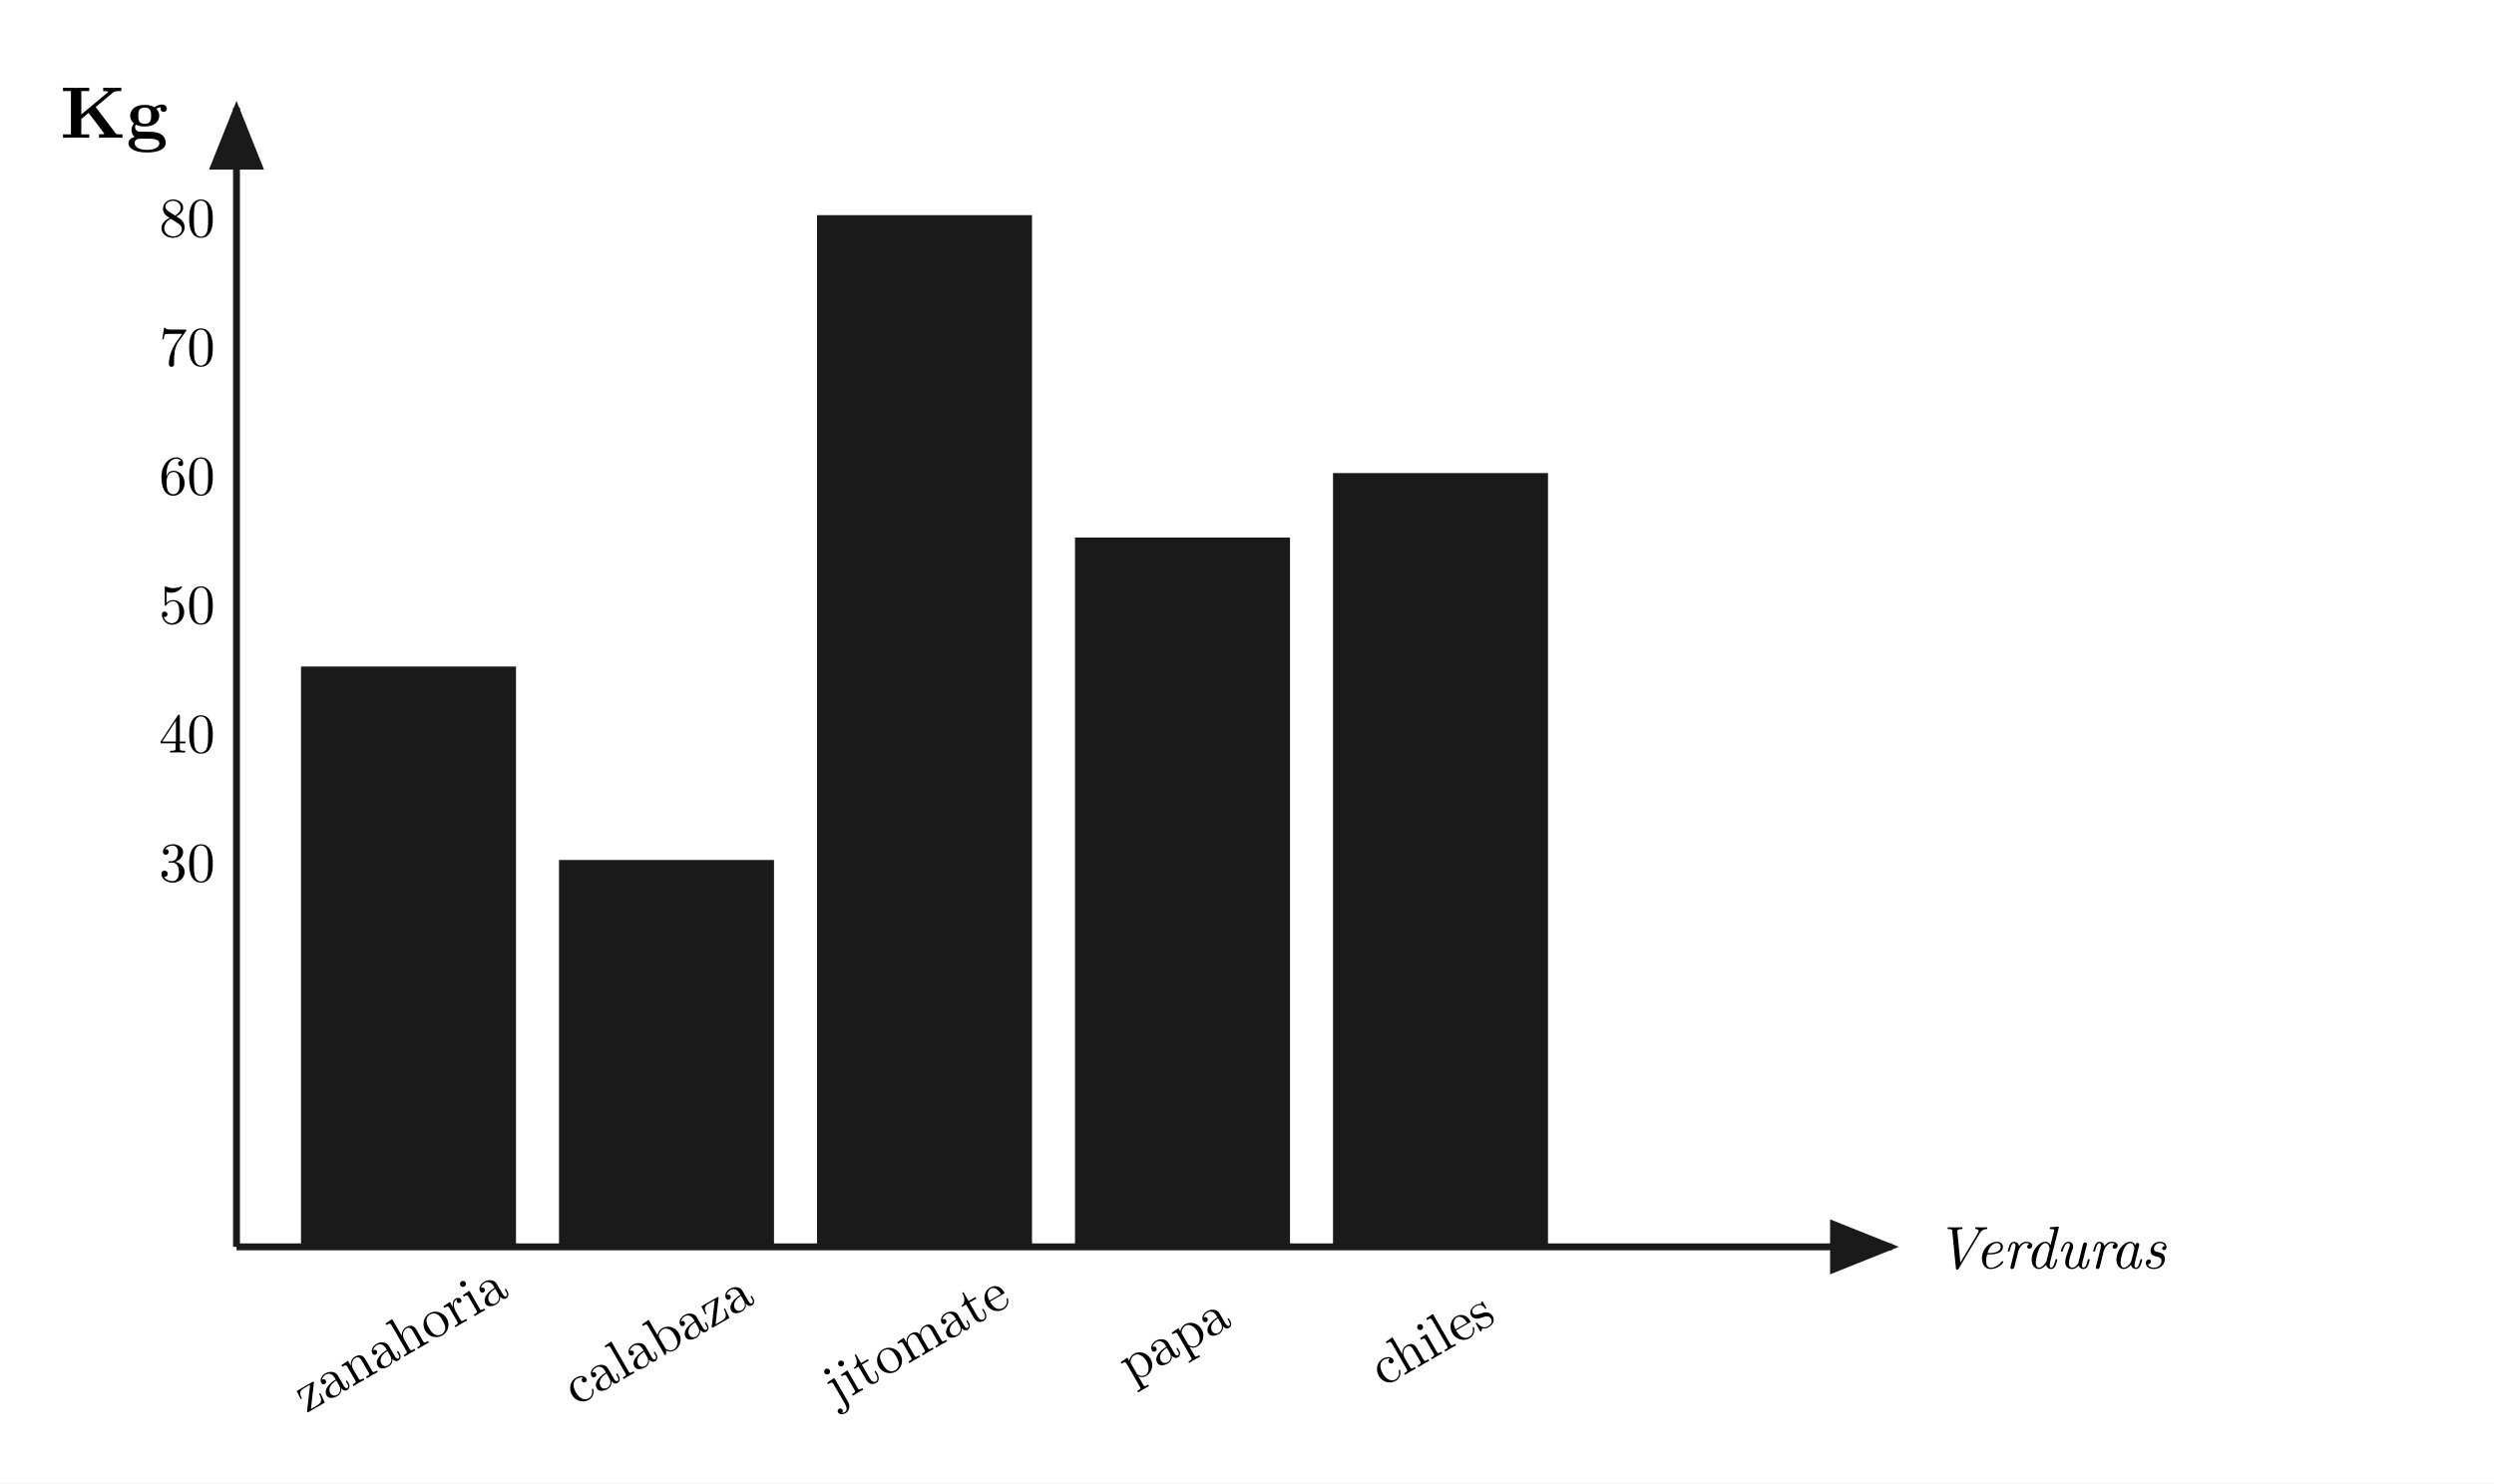
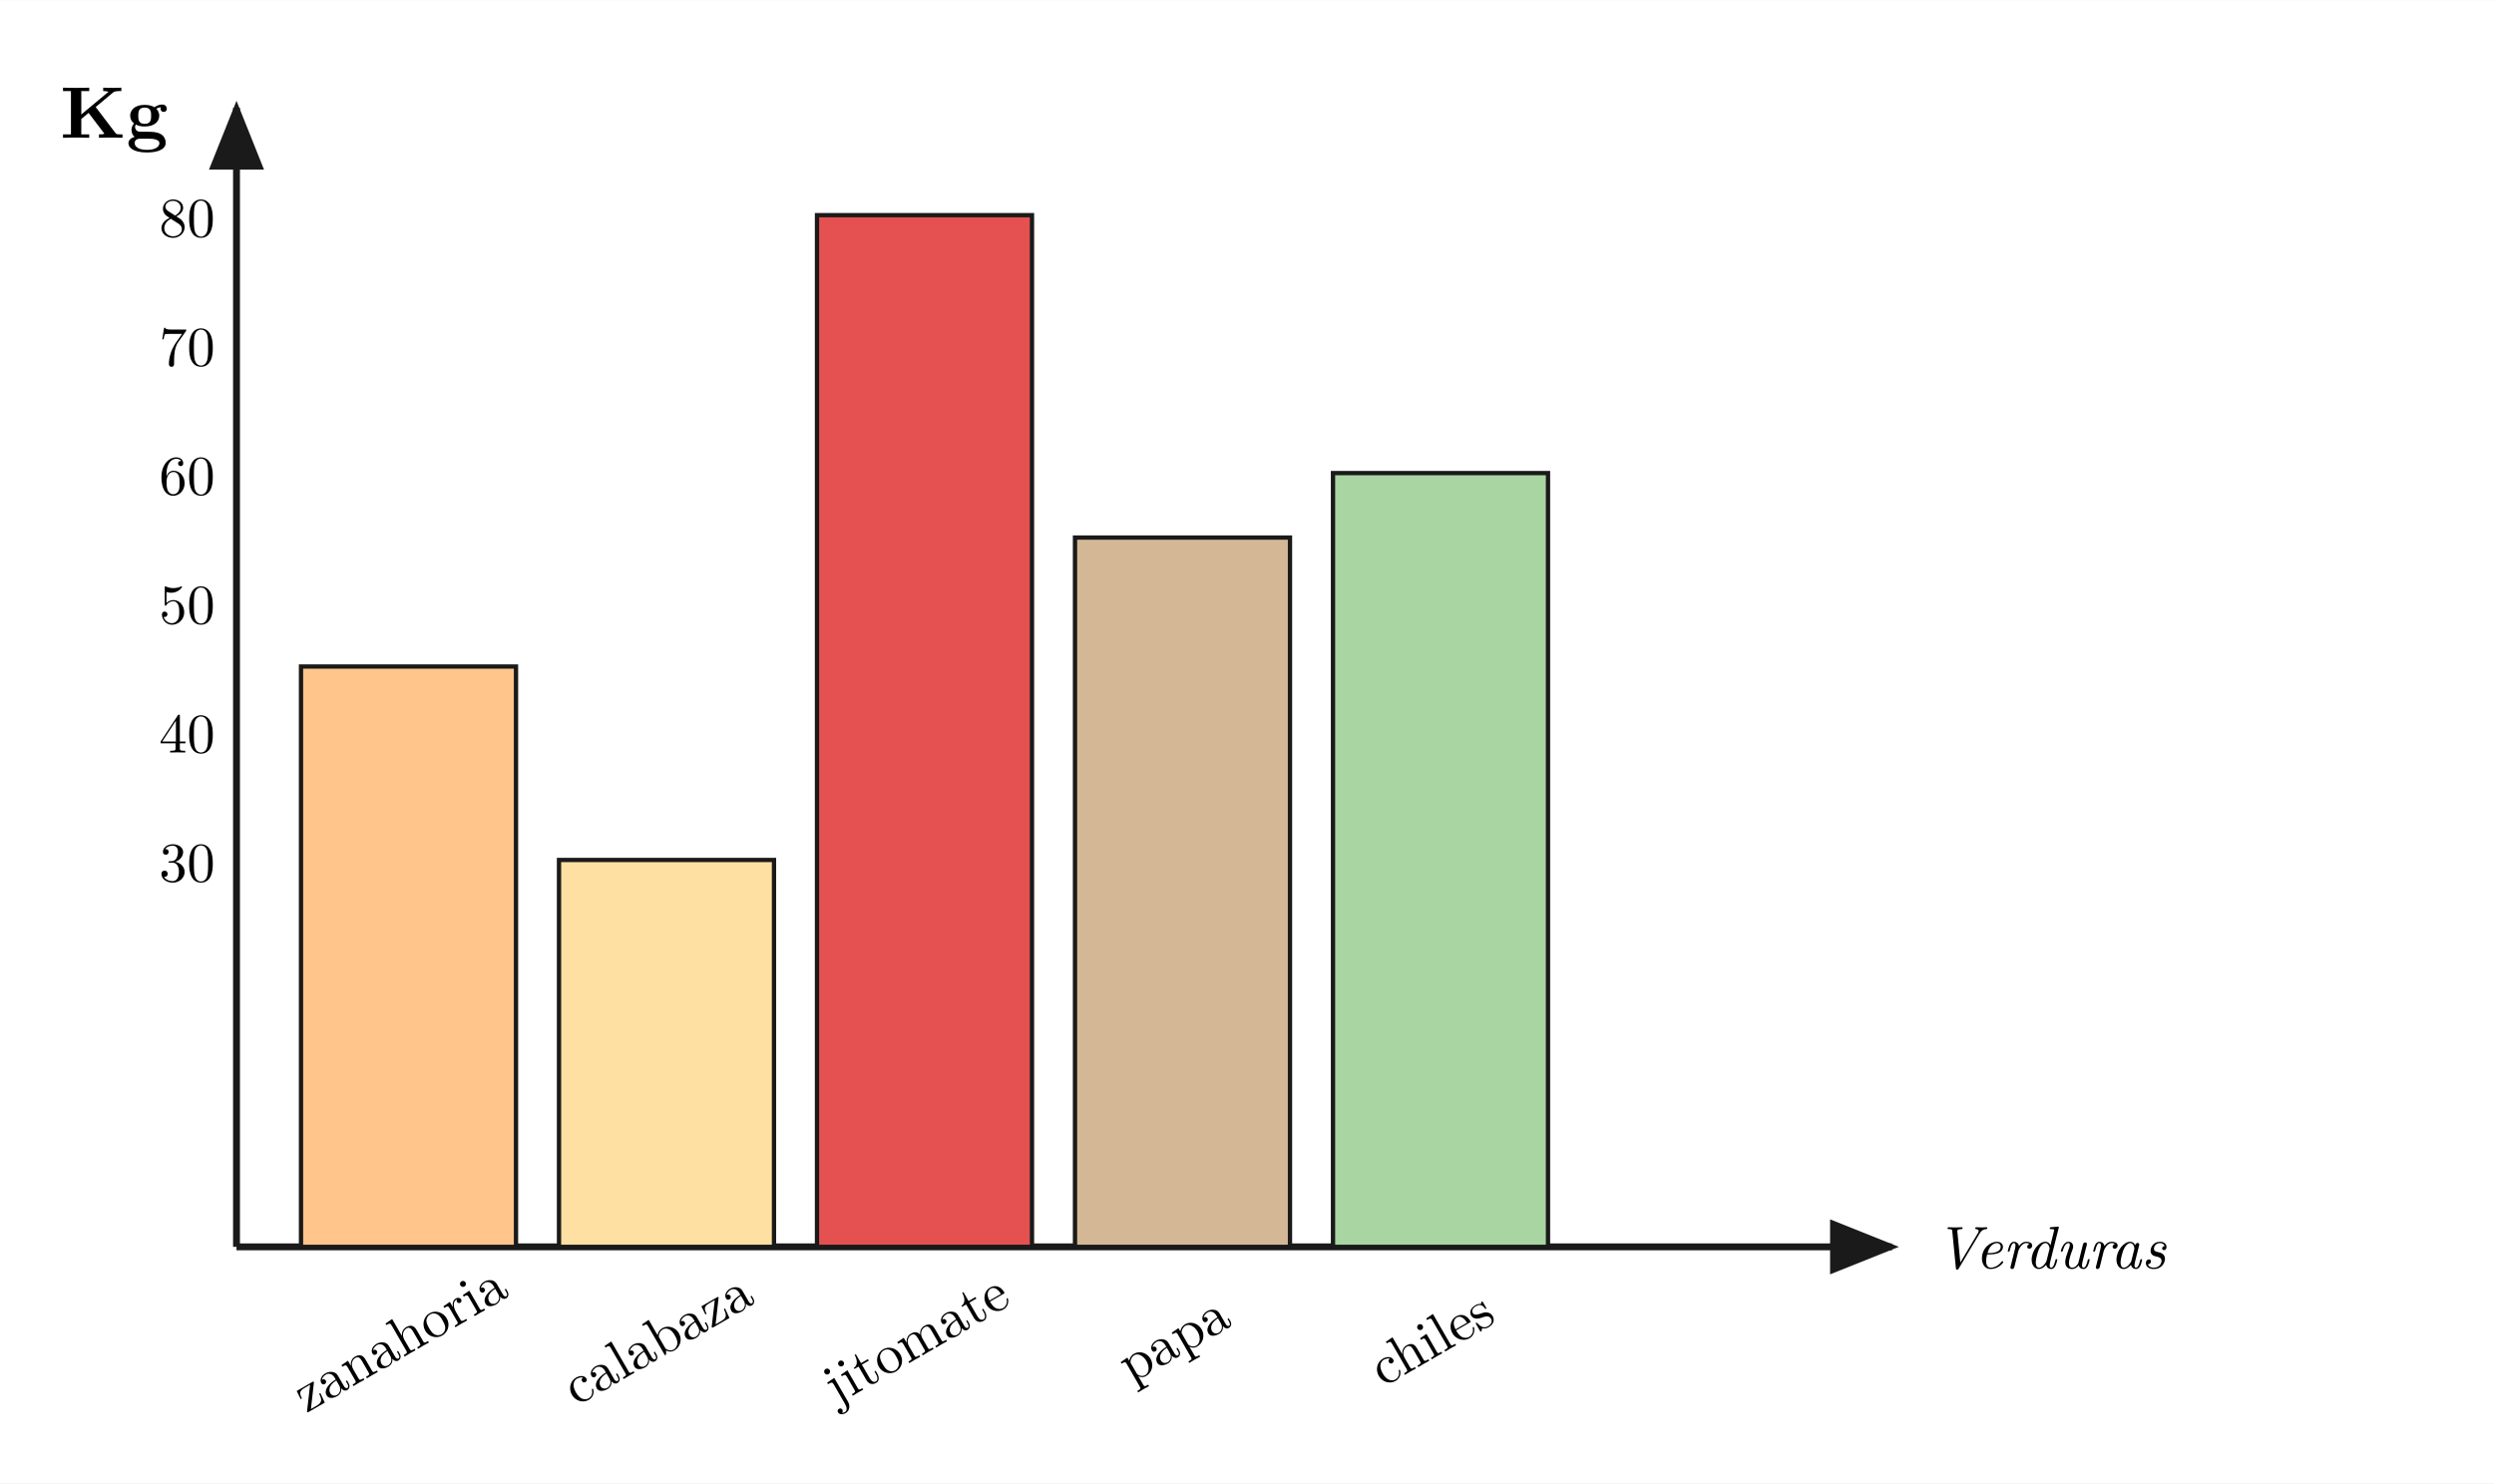
<svg xmlns="http://www.w3.org/2000/svg" viewBox="0 0 580 345" width="600" height="357" font-family="'Latin Modern Roman', Georgia, 'Times New Roman', serif">
  <rect width="580" height="345" fill="#ffffff" />
  <defs>
    <marker id="arrowA" markerWidth="10" markerHeight="8" refX="9" refY="4" orient="auto">
      <polygon points="0,0 10,4 0,8" fill="#1a1a1a" />
    </marker>
  </defs>
  <text x="14" y="32" font-size="17" font-weight="700">Kg</text>
  <line x1="55" y1="290" x2="55" y2="25" stroke="#1a1a1a" stroke-width="1.6" marker-end="url(#arrowA)" />
  <line x1="55" y1="290" x2="440" y2="290" stroke="#1a1a1a" stroke-width="1.6" marker-end="url(#arrowA)" />
  <g font-size="13">
    <text x="50" y="205" text-anchor="end">30</text>
    <text x="50" y="175" text-anchor="end">40</text>
    <text x="50" y="145" text-anchor="end">50</text>
    <text x="50" y="115" text-anchor="end">60</text>
    <text x="50" y="85" text-anchor="end">70</text>
    <text x="50" y="55" text-anchor="end">80</text>
  </g>
-   <rect x="70" y="155" width="50" height="135" fill="#1a1a1a" />
-   <rect x="130" y="200" width="50" height="90" fill="#1a1a1a" />
-   <rect x="190" y="50" width="50" height="240" fill="#1a1a1a" />
-   <rect x="250" y="125" width="50" height="165" fill="#1a1a1a" />
-   <rect x="310" y="110" width="50" height="180" fill="#1a1a1a" />
+   <rect x="70" y="155" width="50" height="135" fill="#FFC58A" stroke="#1a1a1a" stroke-width="1" />
+   <rect x="130" y="200" width="50" height="90" fill="#FFE0A3" stroke="#1a1a1a" stroke-width="1" />
+   <rect x="190" y="50" width="50" height="240" fill="#E55050" stroke="#1a1a1a" stroke-width="1" />
+   <rect x="250" y="125" width="50" height="165" fill="#D4B896" stroke="#1a1a1a" stroke-width="1" />
+   <rect x="310" y="110" width="50" height="180" fill="#A8D5A2" stroke="#1a1a1a" stroke-width="1" />
  <g font-size="13">
    <text x="95" y="315" text-anchor="middle" transform="rotate(-30, 95, 315)">zanahoria</text>
    <text x="155" y="315" text-anchor="middle" transform="rotate(-30, 155, 315)">calabaza</text>
    <text x="215" y="315" text-anchor="middle" transform="rotate(-30, 215, 315)">jitomate</text>
    <text x="275" y="315" text-anchor="middle" transform="rotate(-30, 275, 315)">papa</text>
    <text x="335" y="315" text-anchor="middle" transform="rotate(-30, 335, 315)">chiles</text>
  </g>
  <text x="450" y="295" font-size="14" font-style="italic">Verduras</text>
</svg>
